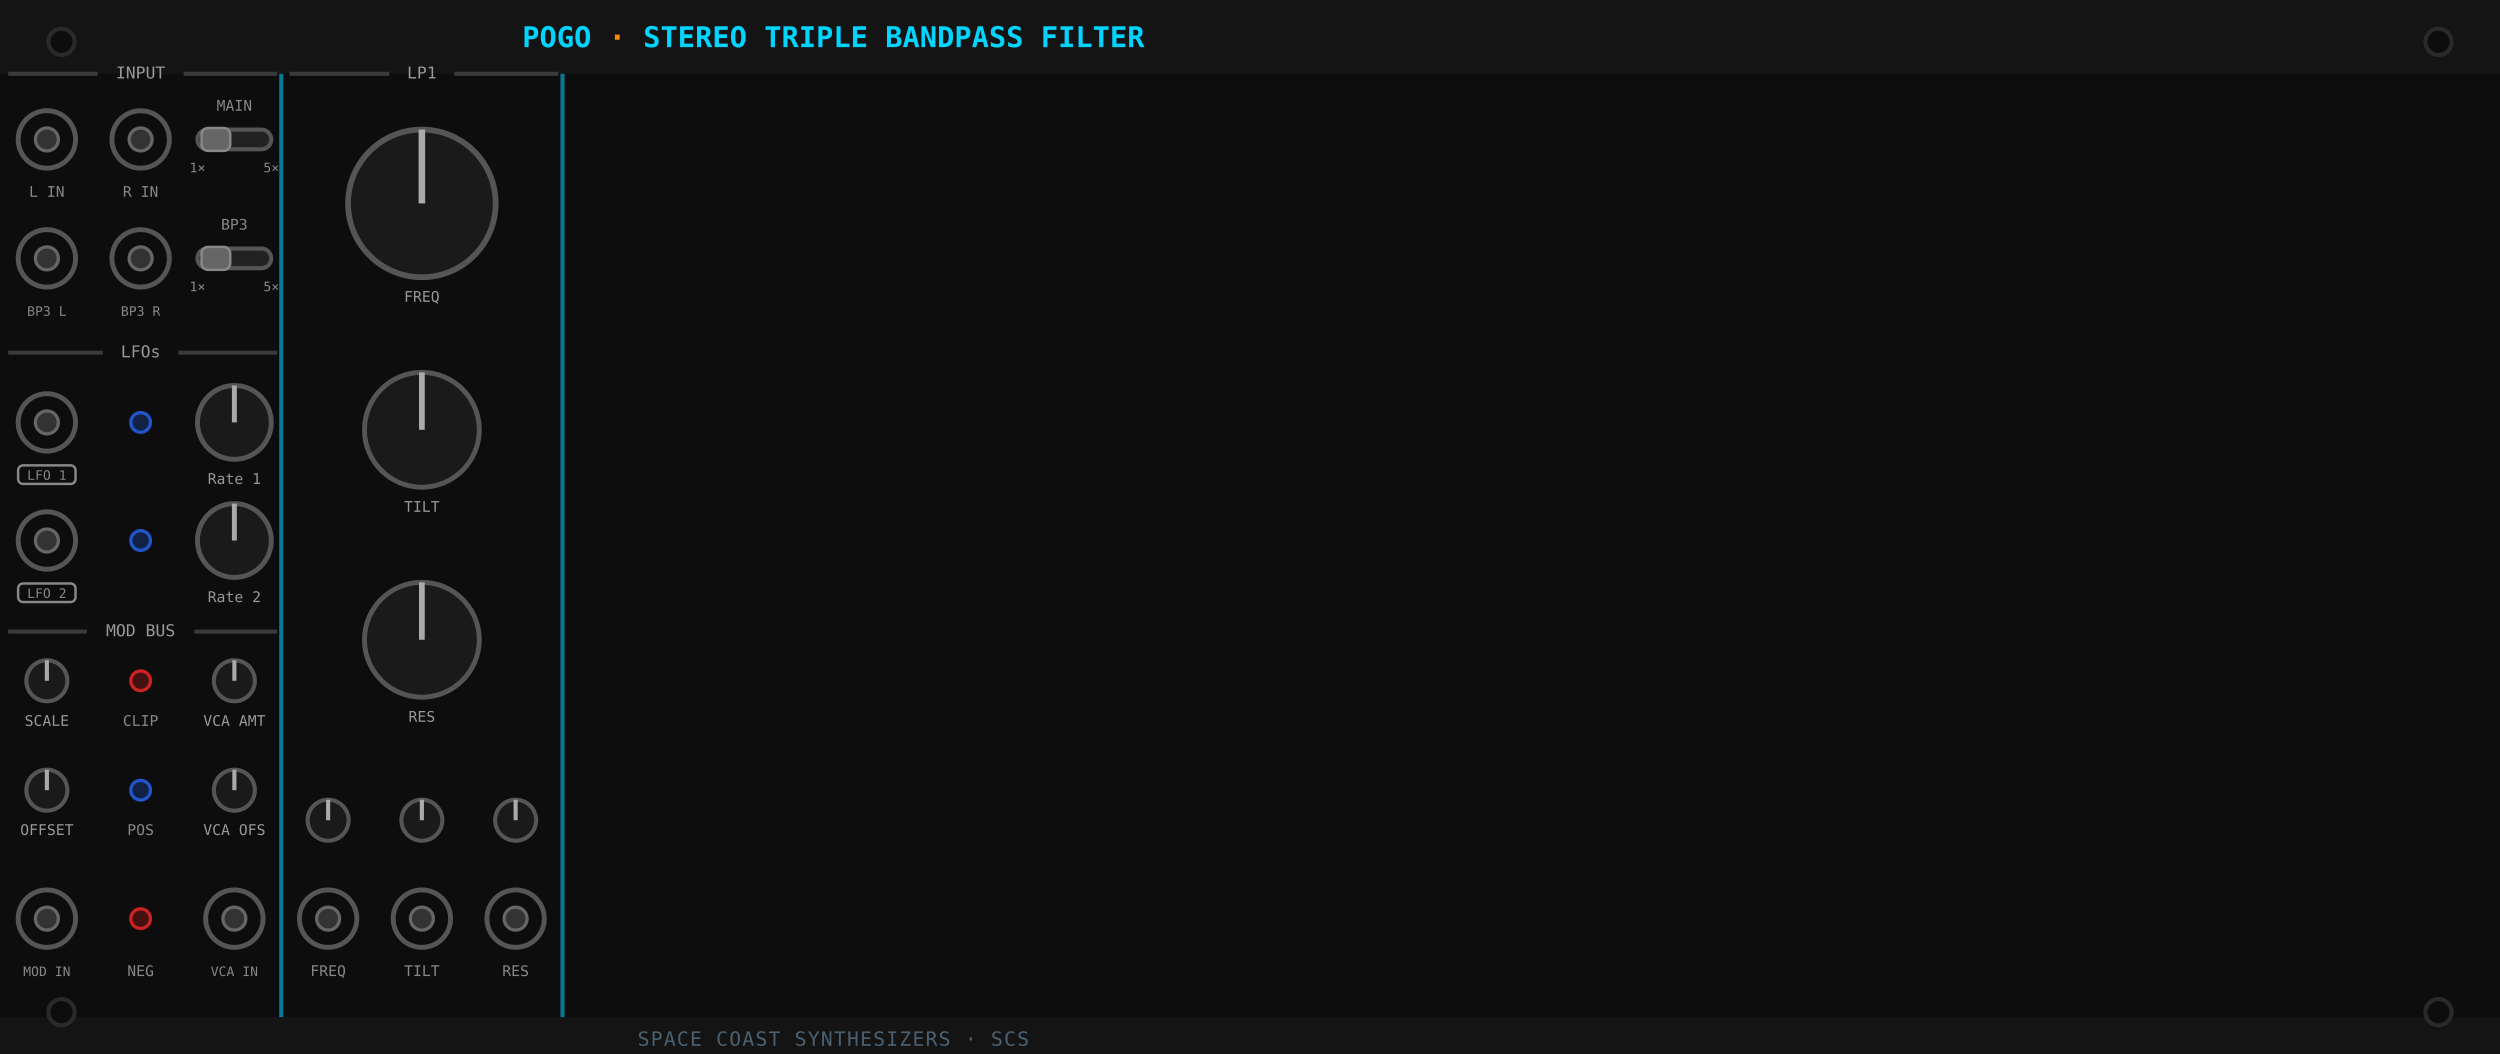
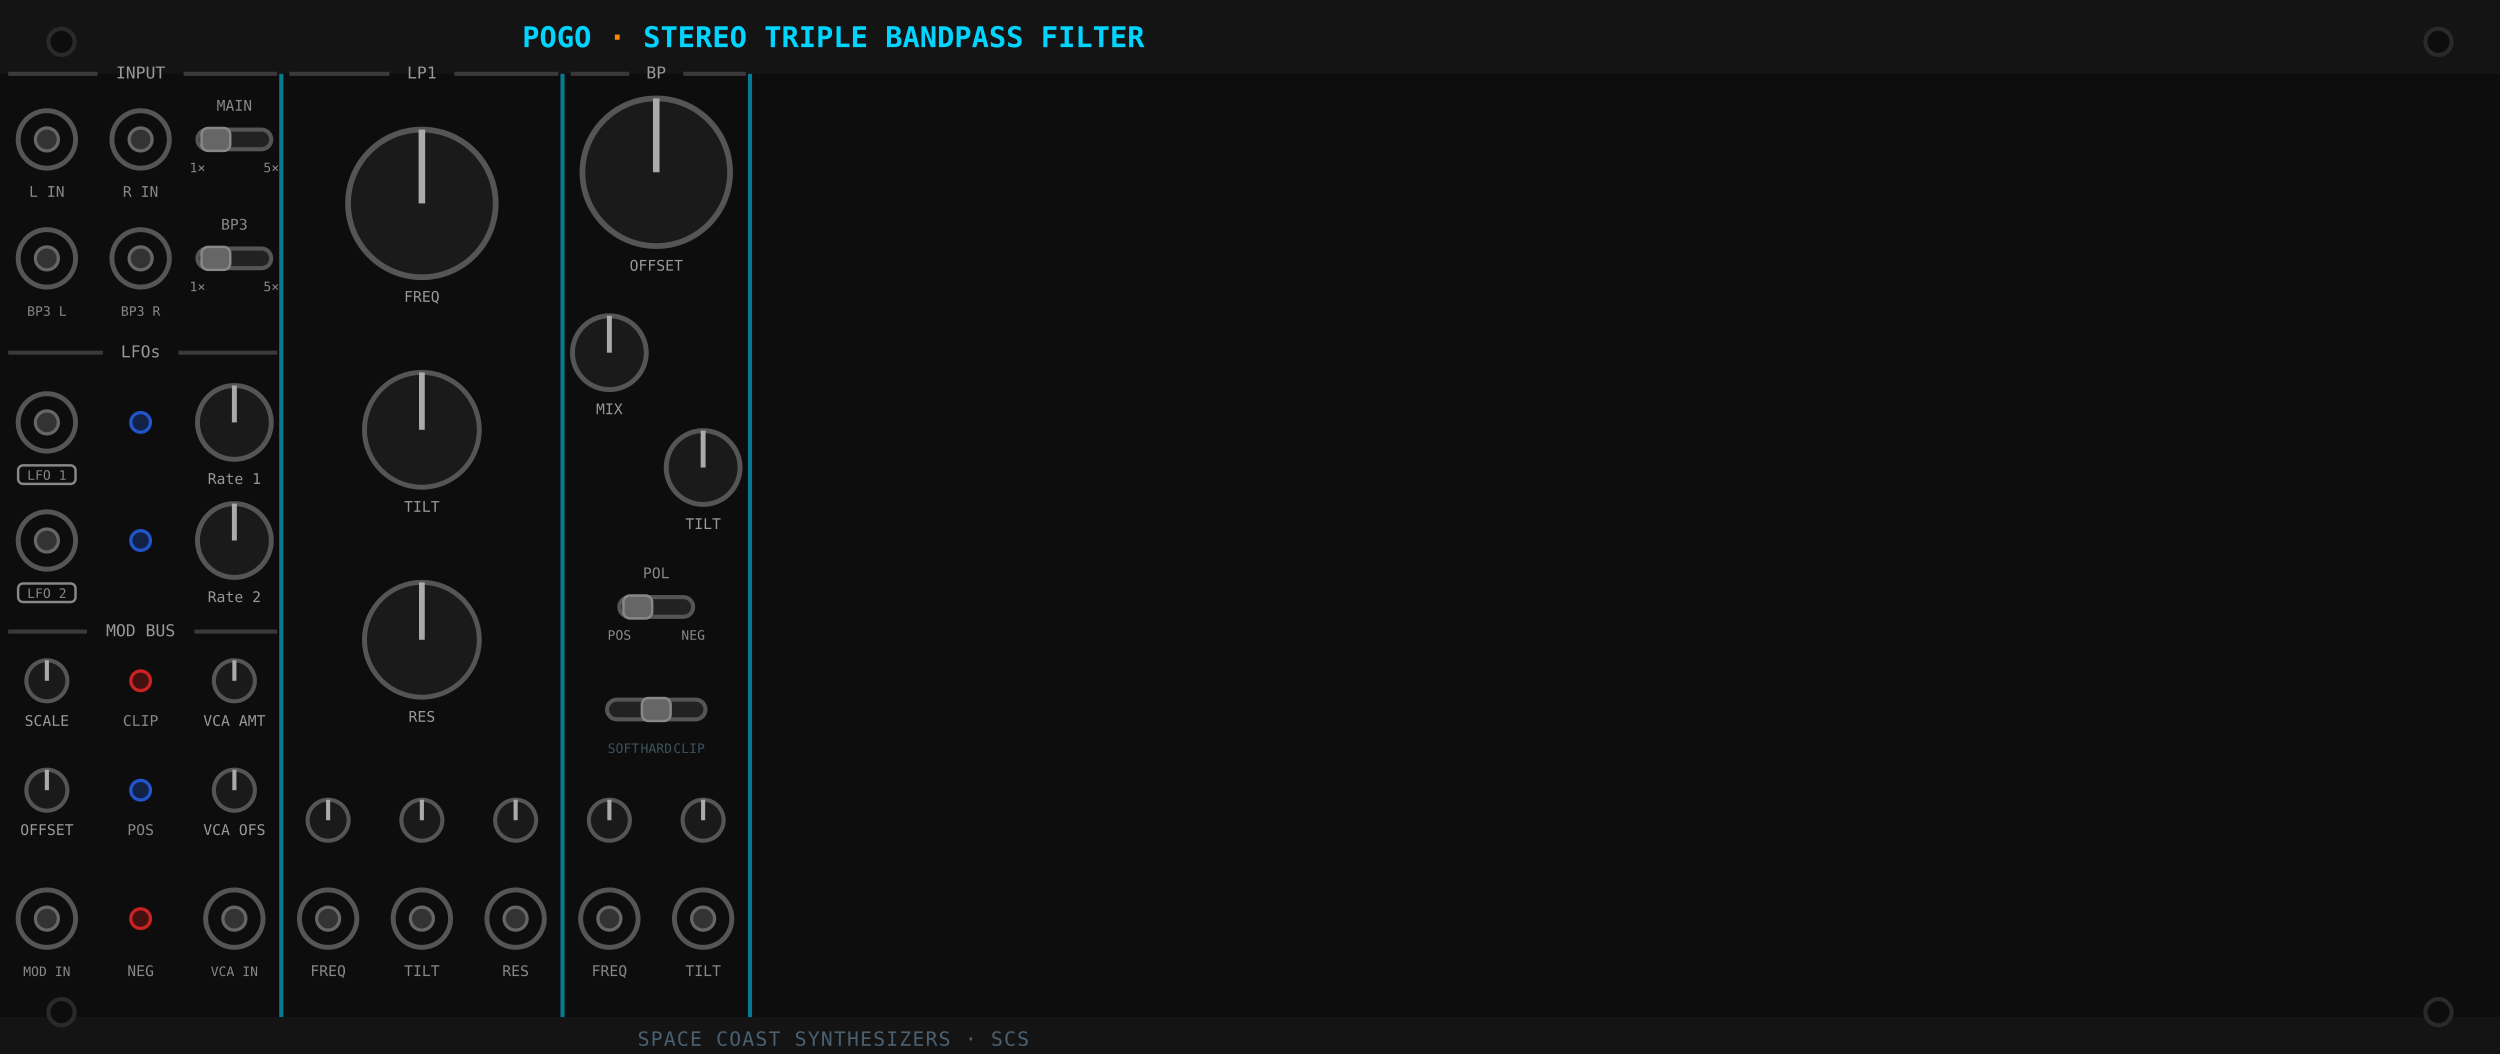
<svg xmlns="http://www.w3.org/2000/svg" width="304.8mm" height="128.5mm" viewBox="0 0 304.80 128.5">
  <rect x="0" y="0" width="304.8" height="128.5" fill="#0d0d0d" />
  <rect x="0" y="0" width="304.8" height="9.0" fill="#141414" />
  <rect x="0" y="124.0" width="304.8" height="4.5" fill="#141414" />
  <circle cx="7.5" cy="5.1" r="1.6" fill="#0d0d0d" stroke="#2a2a2a" stroke-width="0.5" />
  <circle cx="297.3" cy="5.1" r="1.6" fill="#0d0d0d" stroke="#2a2a2a" stroke-width="0.5" />
  <circle cx="7.5" cy="123.4" r="1.6" fill="#0d0d0d" stroke="#2a2a2a" stroke-width="0.5" />
  <circle cx="297.3" cy="123.4" r="1.6" fill="#0d0d0d" stroke="#2a2a2a" stroke-width="0.5" />
  <text x="101.60" y="5.75" fill="#00d4ff" font-family="monospace" font-size="3.5" font-weight="bold" text-anchor="middle">POGO  <tspan fill="#ff8800">·</tspan> STEREO TRIPLE BANDPASS FILTER</text>
  <text x="101.60" y="127.5" fill="#4a6070" font-family="monospace" font-size="2.4" text-anchor="middle" letter-spacing="0.15">SPACE COAST SYNTHESIZERS  ·  SCS</text>
  <line x1="34.29" y1="9.0" x2="34.29" y2="124.0" stroke="#00d4ff" stroke-width="0.5" opacity="0.55" />
  <line x1="68.58" y1="9.0" x2="68.58" y2="124.0" stroke="#00d4ff" stroke-width="0.5" opacity="0.55" />
+   <line x1="91.44" y1="9.0" x2="91.44" y2="124.0" stroke="#00d4ff" stroke-width="0.5" opacity="0.55" />
  <line x1="1.0" y1="9.0" x2="11.89" y2="9.0" stroke="#3a3a3a" stroke-width="0.5" />
  <line x1="22.39" y1="9.0" x2="33.79" y2="9.0" stroke="#3a3a3a" stroke-width="0.5" />
  <text x="17.145" y="9.0" fill="#999" font-family="monospace" font-size="2.0" text-anchor="middle" dominant-baseline="middle">INPUT</text>
  <line x1="1.0" y1="43.0" x2="12.54" y2="43.0" stroke="#3a3a3a" stroke-width="0.5" />
  <line x1="21.75" y1="43.0" x2="33.79" y2="43.0" stroke="#3a3a3a" stroke-width="0.5" />
  <text x="17.145" y="43.0" fill="#999" font-family="monospace" font-size="2.0" text-anchor="middle" dominant-baseline="middle">LFOs</text>
  <line x1="1.0" y1="77.0" x2="10.59" y2="77.0" stroke="#3a3a3a" stroke-width="0.5" />
  <line x1="23.70" y1="77.0" x2="33.79" y2="77.0" stroke="#3a3a3a" stroke-width="0.5" />
  <text x="17.145" y="77.0" fill="#999" font-family="monospace" font-size="2.0" text-anchor="middle" dominant-baseline="middle">MOD BUS</text>
  <line x1="35.29" y1="9.0" x2="47.48" y2="9.0" stroke="#3a3a3a" stroke-width="0.5" />
  <line x1="55.39" y1="9.0" x2="68.08" y2="9.0" stroke="#3a3a3a" stroke-width="0.5" />
  <text x="51.435" y="9.0" fill="#999" font-family="monospace" font-size="2.0" text-anchor="middle" dominant-baseline="middle">LP1</text>
+   <line x1="69.58" y1="9.0" x2="76.71" y2="9.0" stroke="#3a3a3a" stroke-width="0.5" />
+   <line x1="83.31" y1="9.0" x2="90.94" y2="9.0" stroke="#3a3a3a" stroke-width="0.5" />
+   <text x="80.01" y="9.0" fill="#999" font-family="monospace" font-size="2.0" text-anchor="middle" dominant-baseline="middle">BP</text>
  <circle cx="5.715" cy="17.0" r="3.5" fill="none" stroke="#555" stroke-width="0.6" />
  <circle cx="5.715" cy="17.0" r="1.4" fill="#333" stroke="#666" stroke-width="0.4" />
  <text x="5.715" y="24.0" fill="#888" font-family="monospace" font-size="1.8" text-anchor="middle">L IN</text>
  <circle cx="17.145" cy="17.0" r="3.5" fill="none" stroke="#555" stroke-width="0.6" />
  <circle cx="17.145" cy="17.0" r="1.4" fill="#333" stroke="#666" stroke-width="0.4" />
  <text x="17.145" y="24.0" fill="#888" font-family="monospace" font-size="1.8" text-anchor="middle">R IN</text>
  <text x="28.575" y="13.5" fill="#888" font-family="monospace" font-size="1.8" text-anchor="middle">MAIN</text>
  <rect x="24.07" y="15.80" width="9" height="2.4" rx="1.2" fill="#222" stroke="#555" stroke-width="0.5" />
  <rect x="24.57" y="15.60" width="3.5" height="2.8" rx="0.8" fill="#666" stroke="#888" stroke-width="0.3" />
  <text x="24.075" y="21.0" fill="#888" font-family="monospace" font-size="1.6" text-anchor="middle">1×</text>
  <text x="33.075" y="21.0" fill="#888" font-family="monospace" font-size="1.6" text-anchor="middle">5×</text>
  <circle cx="5.715" cy="31.5" r="3.5" fill="none" stroke="#555" stroke-width="0.6" />
  <circle cx="5.715" cy="31.5" r="1.4" fill="#333" stroke="#666" stroke-width="0.4" />
  <text x="5.715" y="38.5" fill="#888" font-family="monospace" font-size="1.6" text-anchor="middle">BP3 L</text>
  <circle cx="17.145" cy="31.5" r="3.5" fill="none" stroke="#555" stroke-width="0.6" />
  <circle cx="17.145" cy="31.5" r="1.4" fill="#333" stroke="#666" stroke-width="0.4" />
  <text x="17.145" y="38.5" fill="#888" font-family="monospace" font-size="1.6" text-anchor="middle">BP3 R</text>
  <text x="28.575" y="28.0" fill="#888" font-family="monospace" font-size="1.8" text-anchor="middle">BP3</text>
  <rect x="24.07" y="30.30" width="9" height="2.4" rx="1.2" fill="#222" stroke="#555" stroke-width="0.5" />
  <rect x="24.57" y="30.10" width="3.5" height="2.8" rx="0.8" fill="#666" stroke="#888" stroke-width="0.3" />
  <text x="24.075" y="35.5" fill="#888" font-family="monospace" font-size="1.6" text-anchor="middle">1×</text>
  <text x="33.075" y="35.5" fill="#888" font-family="monospace" font-size="1.6" text-anchor="middle">5×</text>
  <circle cx="5.715" cy="51.5" r="3.5" fill="none" stroke="#555" stroke-width="0.6" />
  <circle cx="5.715" cy="51.5" r="1.4" fill="#333" stroke="#666" stroke-width="0.4" />
  <rect x="2.21" y="56.74" width="7.0" height="2.26" rx="0.6" fill="none" stroke="#888" stroke-width="0.3" />
  <text x="5.715" y="58.5" fill="#888" font-family="monospace" font-size="1.6" text-anchor="middle">LFO 1</text>
  <circle cx="17.145" cy="51.5" r="1.2" fill="#112244" stroke="#2255cc" stroke-width="0.4" />
  <circle cx="28.575" cy="51.5" r="4.5" fill="#1a1a1a" stroke="#555" stroke-width="0.6" />
  <line x1="28.575" y1="51.5" x2="28.575" y2="47.0" stroke="#aaa" stroke-width="0.6" />
  <text x="28.575" y="59.0" fill="#999" font-family="monospace" font-size="1.8" text-anchor="middle">Rate 1</text>
  <circle cx="5.715" cy="65.9" r="3.5" fill="none" stroke="#555" stroke-width="0.6" />
  <circle cx="5.715" cy="65.9" r="1.4" fill="#333" stroke="#666" stroke-width="0.4" />
  <rect x="2.21" y="71.14" width="7.0" height="2.26" rx="0.6" fill="none" stroke="#888" stroke-width="0.3" />
  <text x="5.715" y="72.9" fill="#888" font-family="monospace" font-size="1.6" text-anchor="middle">LFO 2</text>
  <circle cx="17.145" cy="65.9" r="1.2" fill="#112244" stroke="#2255cc" stroke-width="0.4" />
  <circle cx="28.575" cy="65.9" r="4.5" fill="#1a1a1a" stroke="#555" stroke-width="0.6" />
  <line x1="28.575" y1="65.9" x2="28.575" y2="61.4" stroke="#aaa" stroke-width="0.6" />
  <text x="28.575" y="73.4" fill="#999" font-family="monospace" font-size="1.8" text-anchor="middle">Rate 2</text>
  <circle cx="5.715" cy="83.0" r="2.5" fill="#1a1a1a" stroke="#555" stroke-width="0.5" />
  <line x1="5.715" y1="83.0" x2="5.715" y2="80.5" stroke="#aaa" stroke-width="0.5" />
  <text x="5.715" y="88.5" fill="#999" font-family="monospace" font-size="1.8" text-anchor="middle">SCALE</text>
  <circle cx="28.575" cy="83.0" r="2.5" fill="#1a1a1a" stroke="#555" stroke-width="0.5" />
  <line x1="28.575" y1="83.0" x2="28.575" y2="80.5" stroke="#aaa" stroke-width="0.5" />
  <text x="28.575" y="88.5" fill="#999" font-family="monospace" font-size="1.8" text-anchor="middle">VCA AMT</text>
  <circle cx="17.145" cy="83.0" r="1.2" fill="#441111" stroke="#cc2222" stroke-width="0.4" />
  <text x="17.145" y="88.5" fill="#888" font-family="monospace" font-size="1.8" text-anchor="middle">CLIP</text>
  <circle cx="5.715" cy="96.34" r="2.5" fill="#1a1a1a" stroke="#555" stroke-width="0.5" />
  <line x1="5.715" y1="96.34" x2="5.715" y2="93.84" stroke="#aaa" stroke-width="0.5" />
  <text x="5.715" y="101.8" fill="#999" font-family="monospace" font-size="1.8" text-anchor="middle">OFFSET</text>
  <circle cx="28.575" cy="96.34" r="2.5" fill="#1a1a1a" stroke="#555" stroke-width="0.5" />
  <line x1="28.575" y1="96.34" x2="28.575" y2="93.84" stroke="#aaa" stroke-width="0.5" />
  <text x="28.575" y="101.8" fill="#999" font-family="monospace" font-size="1.8" text-anchor="middle">VCA OFS</text>
  <circle cx="17.145" cy="96.34" r="1.2" fill="#112244" stroke="#2255cc" stroke-width="0.4" />
  <text x="17.145" y="101.8" fill="#888" font-family="monospace" font-size="1.8" text-anchor="middle">POS</text>
  <circle cx="5.715" cy="112.0" r="3.5" fill="none" stroke="#555" stroke-width="0.6" />
  <circle cx="5.715" cy="112.0" r="1.4" fill="#333" stroke="#666" stroke-width="0.4" />
  <text x="5.715" y="119.0" fill="#888" font-family="monospace" font-size="1.6" text-anchor="middle">MOD IN</text>
  <circle cx="17.145" cy="112.0" r="1.2" fill="#441111" stroke="#cc2222" stroke-width="0.4" />
  <text x="17.145" y="119.0" fill="#888" font-family="monospace" font-size="1.8" text-anchor="middle">NEG</text>
  <circle cx="28.575" cy="112.0" r="3.5" fill="none" stroke="#555" stroke-width="0.6" />
  <circle cx="28.575" cy="112.0" r="1.4" fill="#333" stroke="#666" stroke-width="0.4" />
  <text x="28.575" y="119.0" fill="#888" font-family="monospace" font-size="1.6" text-anchor="middle">VCA IN</text>
  <circle cx="51.435" cy="24.8" r="9.0" fill="#1a1a1a" stroke="#555" stroke-width="0.7" />
  <line x1="51.435" y1="24.8" x2="51.435" y2="15.8" stroke="#aaa" stroke-width="0.8" />
  <text x="51.435" y="36.8" fill="#999" font-family="monospace" font-size="1.8" text-anchor="middle">FREQ</text>
  <circle cx="51.435" cy="52.4" r="7.0" fill="#1a1a1a" stroke="#555" stroke-width="0.6" />
  <line x1="51.435" y1="52.4" x2="51.435" y2="45.4" stroke="#aaa" stroke-width="0.7" />
  <text x="51.435" y="62.4" fill="#999" font-family="monospace" font-size="1.8" text-anchor="middle">TILT</text>
  <circle cx="51.435" cy="78.0" r="7.0" fill="#1a1a1a" stroke="#555" stroke-width="0.6" />
  <line x1="51.435" y1="78.0" x2="51.435" y2="71.0" stroke="#aaa" stroke-width="0.7" />
  <text x="51.435" y="88.0" fill="#999" font-family="monospace" font-size="1.8" text-anchor="middle">RES</text>
  <circle cx="40.005" cy="100.0" r="2.5" fill="#1a1a1a" stroke="#555" stroke-width="0.5" />
  <line x1="40.005" y1="100.0" x2="40.005" y2="97.5" stroke="#aaa" stroke-width="0.5" />
  <text x="40.005" y="105.5" fill="#999" font-family="monospace" font-size="1.8" text-anchor="middle" />
  <circle cx="51.435" cy="100.0" r="2.5" fill="#1a1a1a" stroke="#555" stroke-width="0.5" />
  <line x1="51.435" y1="100.0" x2="51.435" y2="97.5" stroke="#aaa" stroke-width="0.5" />
  <text x="51.435" y="105.5" fill="#999" font-family="monospace" font-size="1.8" text-anchor="middle" />
  <circle cx="62.865" cy="100.0" r="2.5" fill="#1a1a1a" stroke="#555" stroke-width="0.5" />
  <line x1="62.865" y1="100.0" x2="62.865" y2="97.5" stroke="#aaa" stroke-width="0.5" />
  <text x="62.865" y="105.5" fill="#999" font-family="monospace" font-size="1.8" text-anchor="middle" />
  <circle cx="40.005" cy="112.0" r="3.5" fill="none" stroke="#555" stroke-width="0.6" />
  <circle cx="40.005" cy="112.0" r="1.4" fill="#333" stroke="#666" stroke-width="0.4" />
  <text x="40.005" y="119.0" fill="#888" font-family="monospace" font-size="1.8" text-anchor="middle">FREQ</text>
  <circle cx="51.435" cy="112.0" r="3.5" fill="none" stroke="#555" stroke-width="0.6" />
  <circle cx="51.435" cy="112.0" r="1.4" fill="#333" stroke="#666" stroke-width="0.4" />
  <text x="51.435" y="119.0" fill="#888" font-family="monospace" font-size="1.8" text-anchor="middle">TILT</text>
  <circle cx="62.865" cy="112.0" r="3.5" fill="none" stroke="#555" stroke-width="0.6" />
  <circle cx="62.865" cy="112.0" r="1.4" fill="#333" stroke="#666" stroke-width="0.4" />
  <text x="62.865" y="119.0" fill="#888" font-family="monospace" font-size="1.8" text-anchor="middle">RES</text>
+   <circle cx="80.01" cy="21.0" r="9.0" fill="#1a1a1a" stroke="#555" stroke-width="0.7" />
+   <line x1="80.01" y1="21.0" x2="80.01" y2="12.0" stroke="#aaa" stroke-width="0.8" />
+   <text x="80.01" y="33.0" fill="#999" font-family="monospace" font-size="1.8" text-anchor="middle">OFFSET</text>
+   <circle cx="74.295" cy="43.0" r="4.5" fill="#1a1a1a" stroke="#555" stroke-width="0.6" />
+   <line x1="74.295" y1="43.0" x2="74.295" y2="38.5" stroke="#aaa" stroke-width="0.6" />
+   <text x="74.295" y="50.5" fill="#999" font-family="monospace" font-size="1.8" text-anchor="middle">MIX</text>
+   <circle cx="85.725" cy="57.0" r="4.5" fill="#1a1a1a" stroke="#555" stroke-width="0.6" />
+   <line x1="85.725" y1="57.0" x2="85.725" y2="52.5" stroke="#aaa" stroke-width="0.6" />
+   <text x="85.725" y="64.5" fill="#999" font-family="monospace" font-size="1.8" text-anchor="middle">TILT</text>
+   <text x="80.01" y="70.5" fill="#888" font-family="monospace" font-size="1.8" text-anchor="middle">POL</text>
+   <rect x="75.51" y="72.80" width="9" height="2.4" rx="1.2" fill="#222" stroke="#555" stroke-width="0.5" />
+   <rect x="76.01" y="72.60" width="3.5" height="2.8" rx="0.8" fill="#666" stroke="#888" stroke-width="0.3" />
+   <text x="75.51" y="78.0" fill="#888" font-family="monospace" font-size="1.6" text-anchor="middle">POS</text>
+   <text x="84.51" y="78.0" fill="#888" font-family="monospace" font-size="1.6" text-anchor="middle">NEG</text>
+   <rect x="74.01" y="85.30" width="12" height="2.4" rx="1.2" fill="#222" stroke="#555" stroke-width="0.5" />
+   <rect x="78.26" y="85.10" width="3.5" height="2.8" rx="0.8" fill="#666" stroke="#888" stroke-width="0.3" />
+   <text x="76.01" y="91.8" fill="#3d5260" font-family="monospace" font-size="1.6" text-anchor="middle">SOFT</text>
+   <text x="80.01" y="91.8" fill="#3d5260" font-family="monospace" font-size="1.6" text-anchor="middle">HARD</text>
+   <text x="84.01" y="91.8" fill="#3d5260" font-family="monospace" font-size="1.6" text-anchor="middle">CLIP</text>
+   <text x="80.01" y="95.3" fill="#999" font-family="monospace" font-size="1.8" text-anchor="middle" />
+   <circle cx="74.295" cy="100.0" r="2.5" fill="#1a1a1a" stroke="#555" stroke-width="0.5" />
+   <line x1="74.295" y1="100.0" x2="74.295" y2="97.5" stroke="#aaa" stroke-width="0.5" />
+   <text x="74.295" y="105.5" fill="#999" font-family="monospace" font-size="1.8" text-anchor="middle" />
+   <circle cx="85.725" cy="100.0" r="2.5" fill="#1a1a1a" stroke="#555" stroke-width="0.5" />
+   <line x1="85.725" y1="100.0" x2="85.725" y2="97.5" stroke="#aaa" stroke-width="0.5" />
+   <text x="85.725" y="105.5" fill="#999" font-family="monospace" font-size="1.8" text-anchor="middle" />
+   <circle cx="74.295" cy="112.0" r="3.5" fill="none" stroke="#555" stroke-width="0.6" />
+   <circle cx="74.295" cy="112.0" r="1.4" fill="#333" stroke="#666" stroke-width="0.4" />
+   <text x="74.295" y="119.0" fill="#888" font-family="monospace" font-size="1.8" text-anchor="middle">FREQ</text>
+   <circle cx="85.725" cy="112.0" r="3.5" fill="none" stroke="#555" stroke-width="0.6" />
+   <circle cx="85.725" cy="112.0" r="1.4" fill="#333" stroke="#666" stroke-width="0.4" />
+   <text x="85.725" y="119.0" fill="#888" font-family="monospace" font-size="1.8" text-anchor="middle">TILT</text>
</svg>
